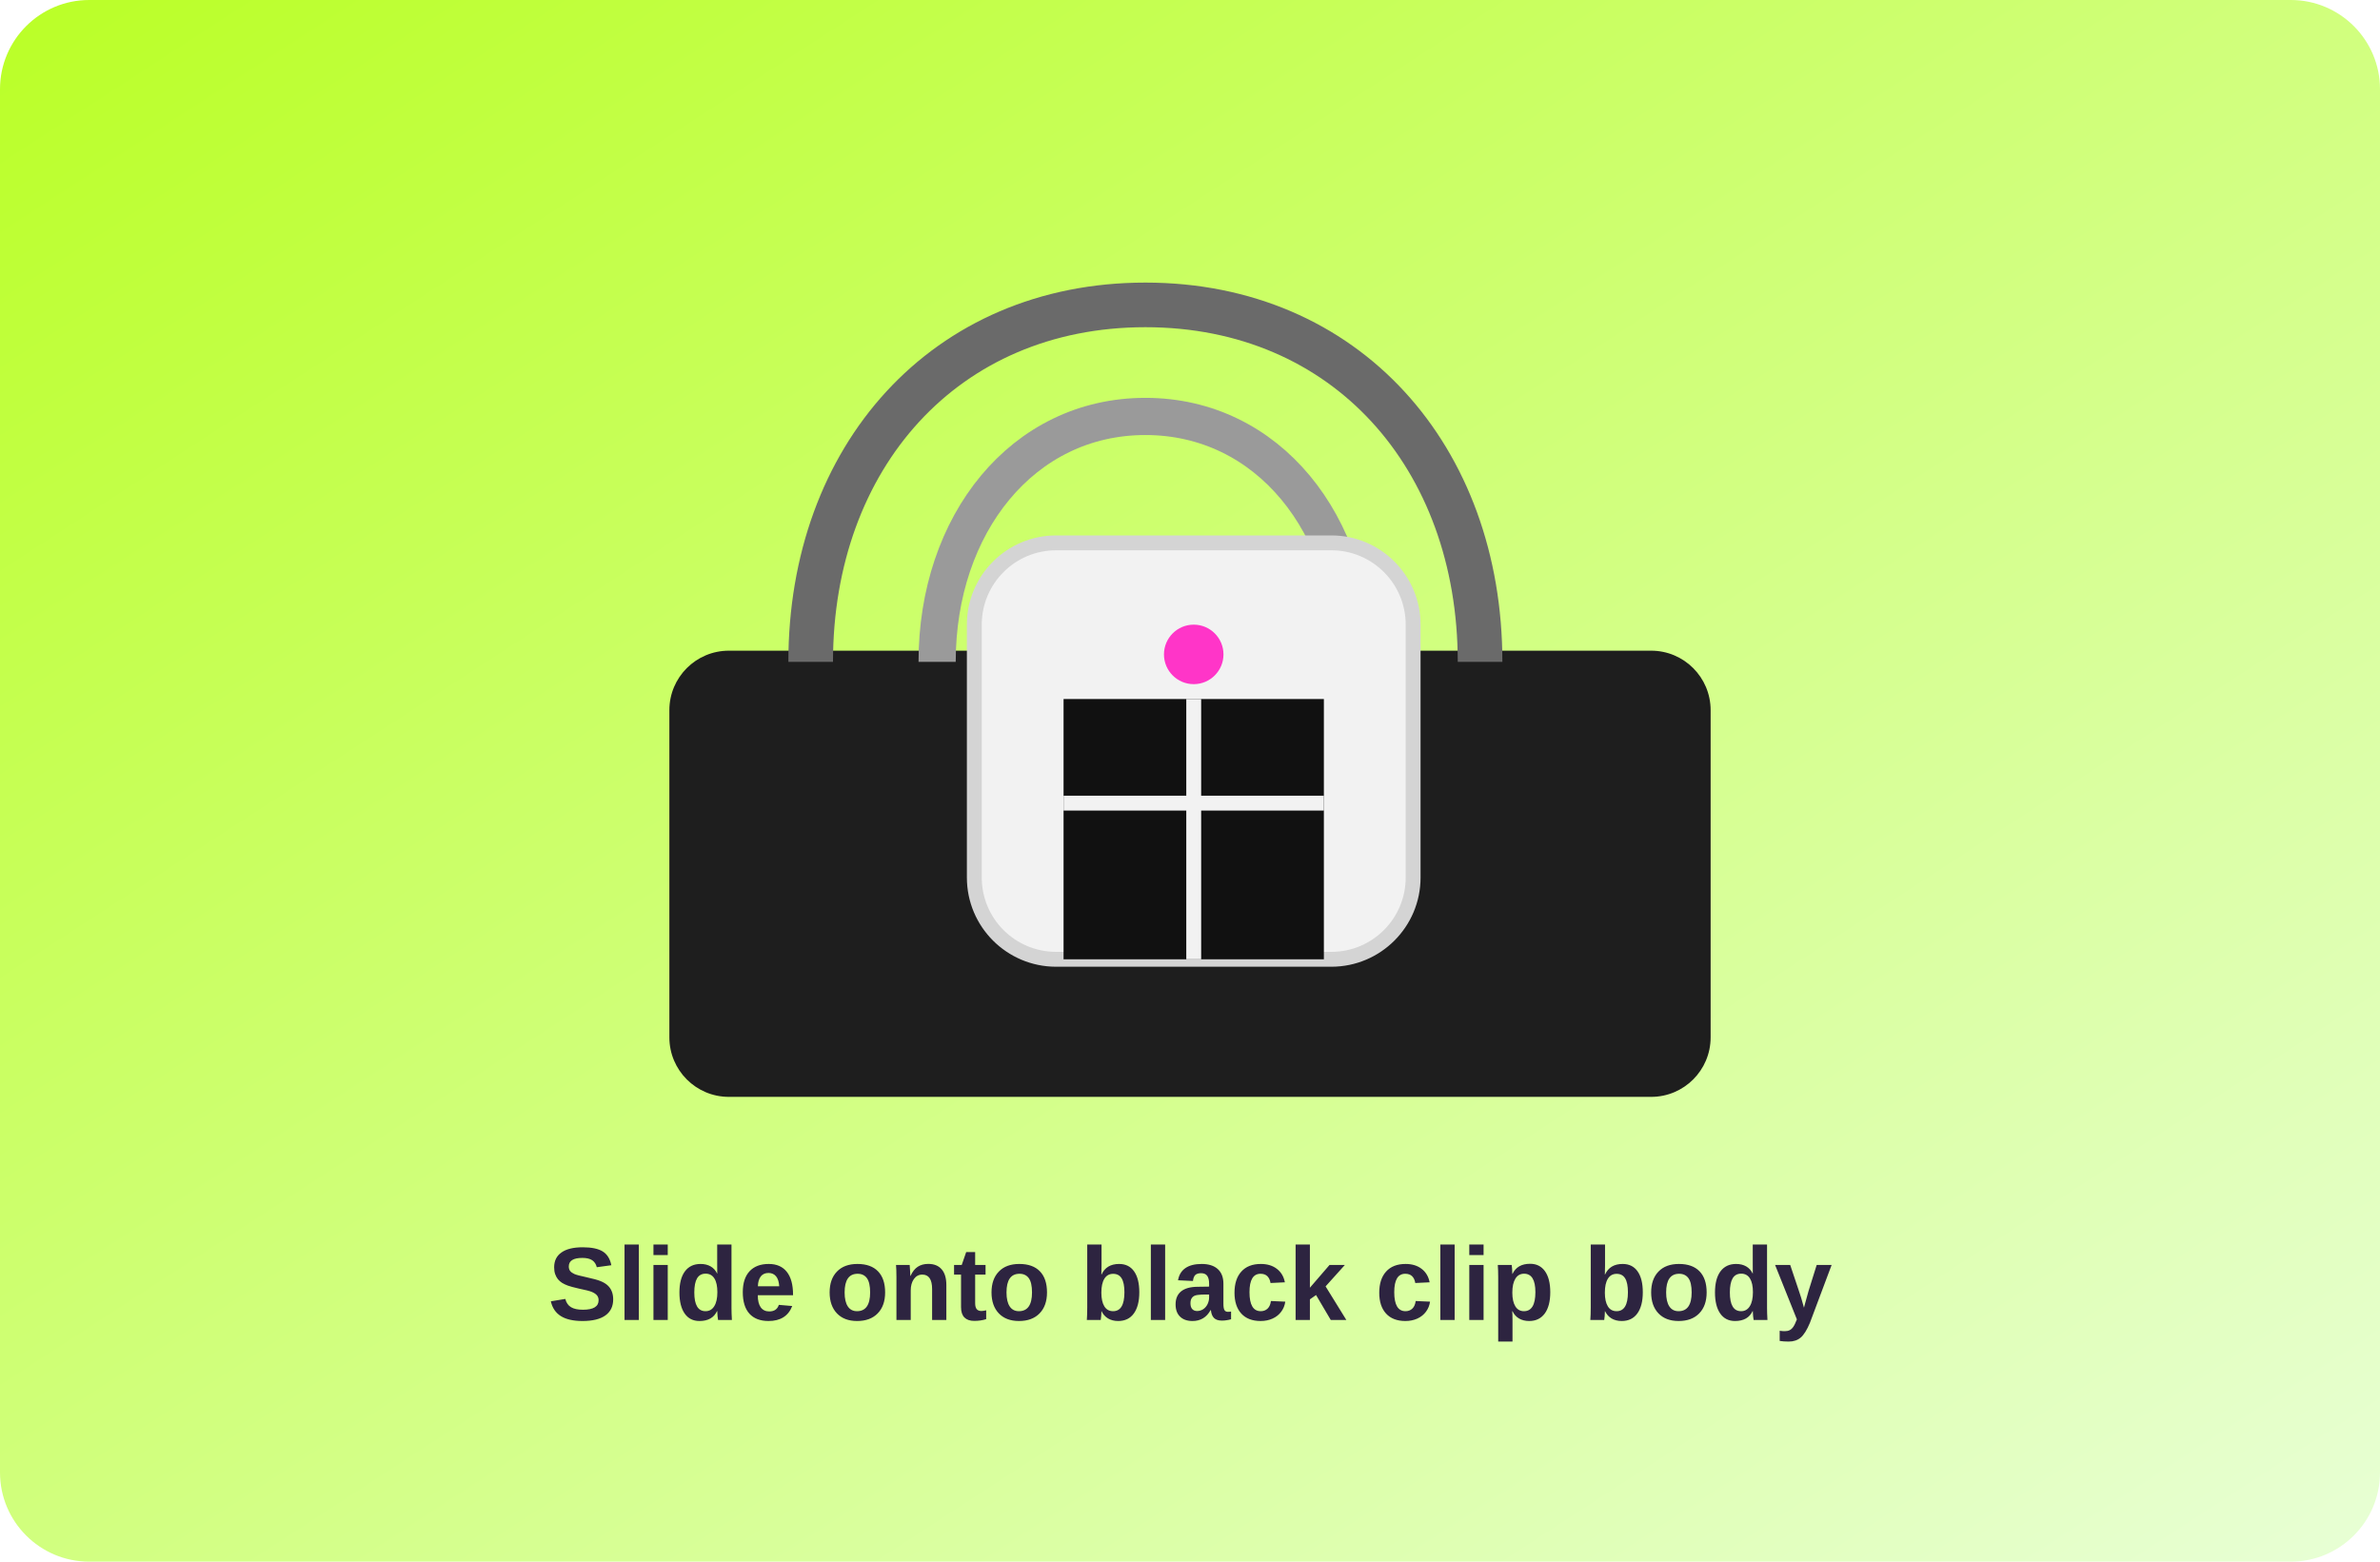
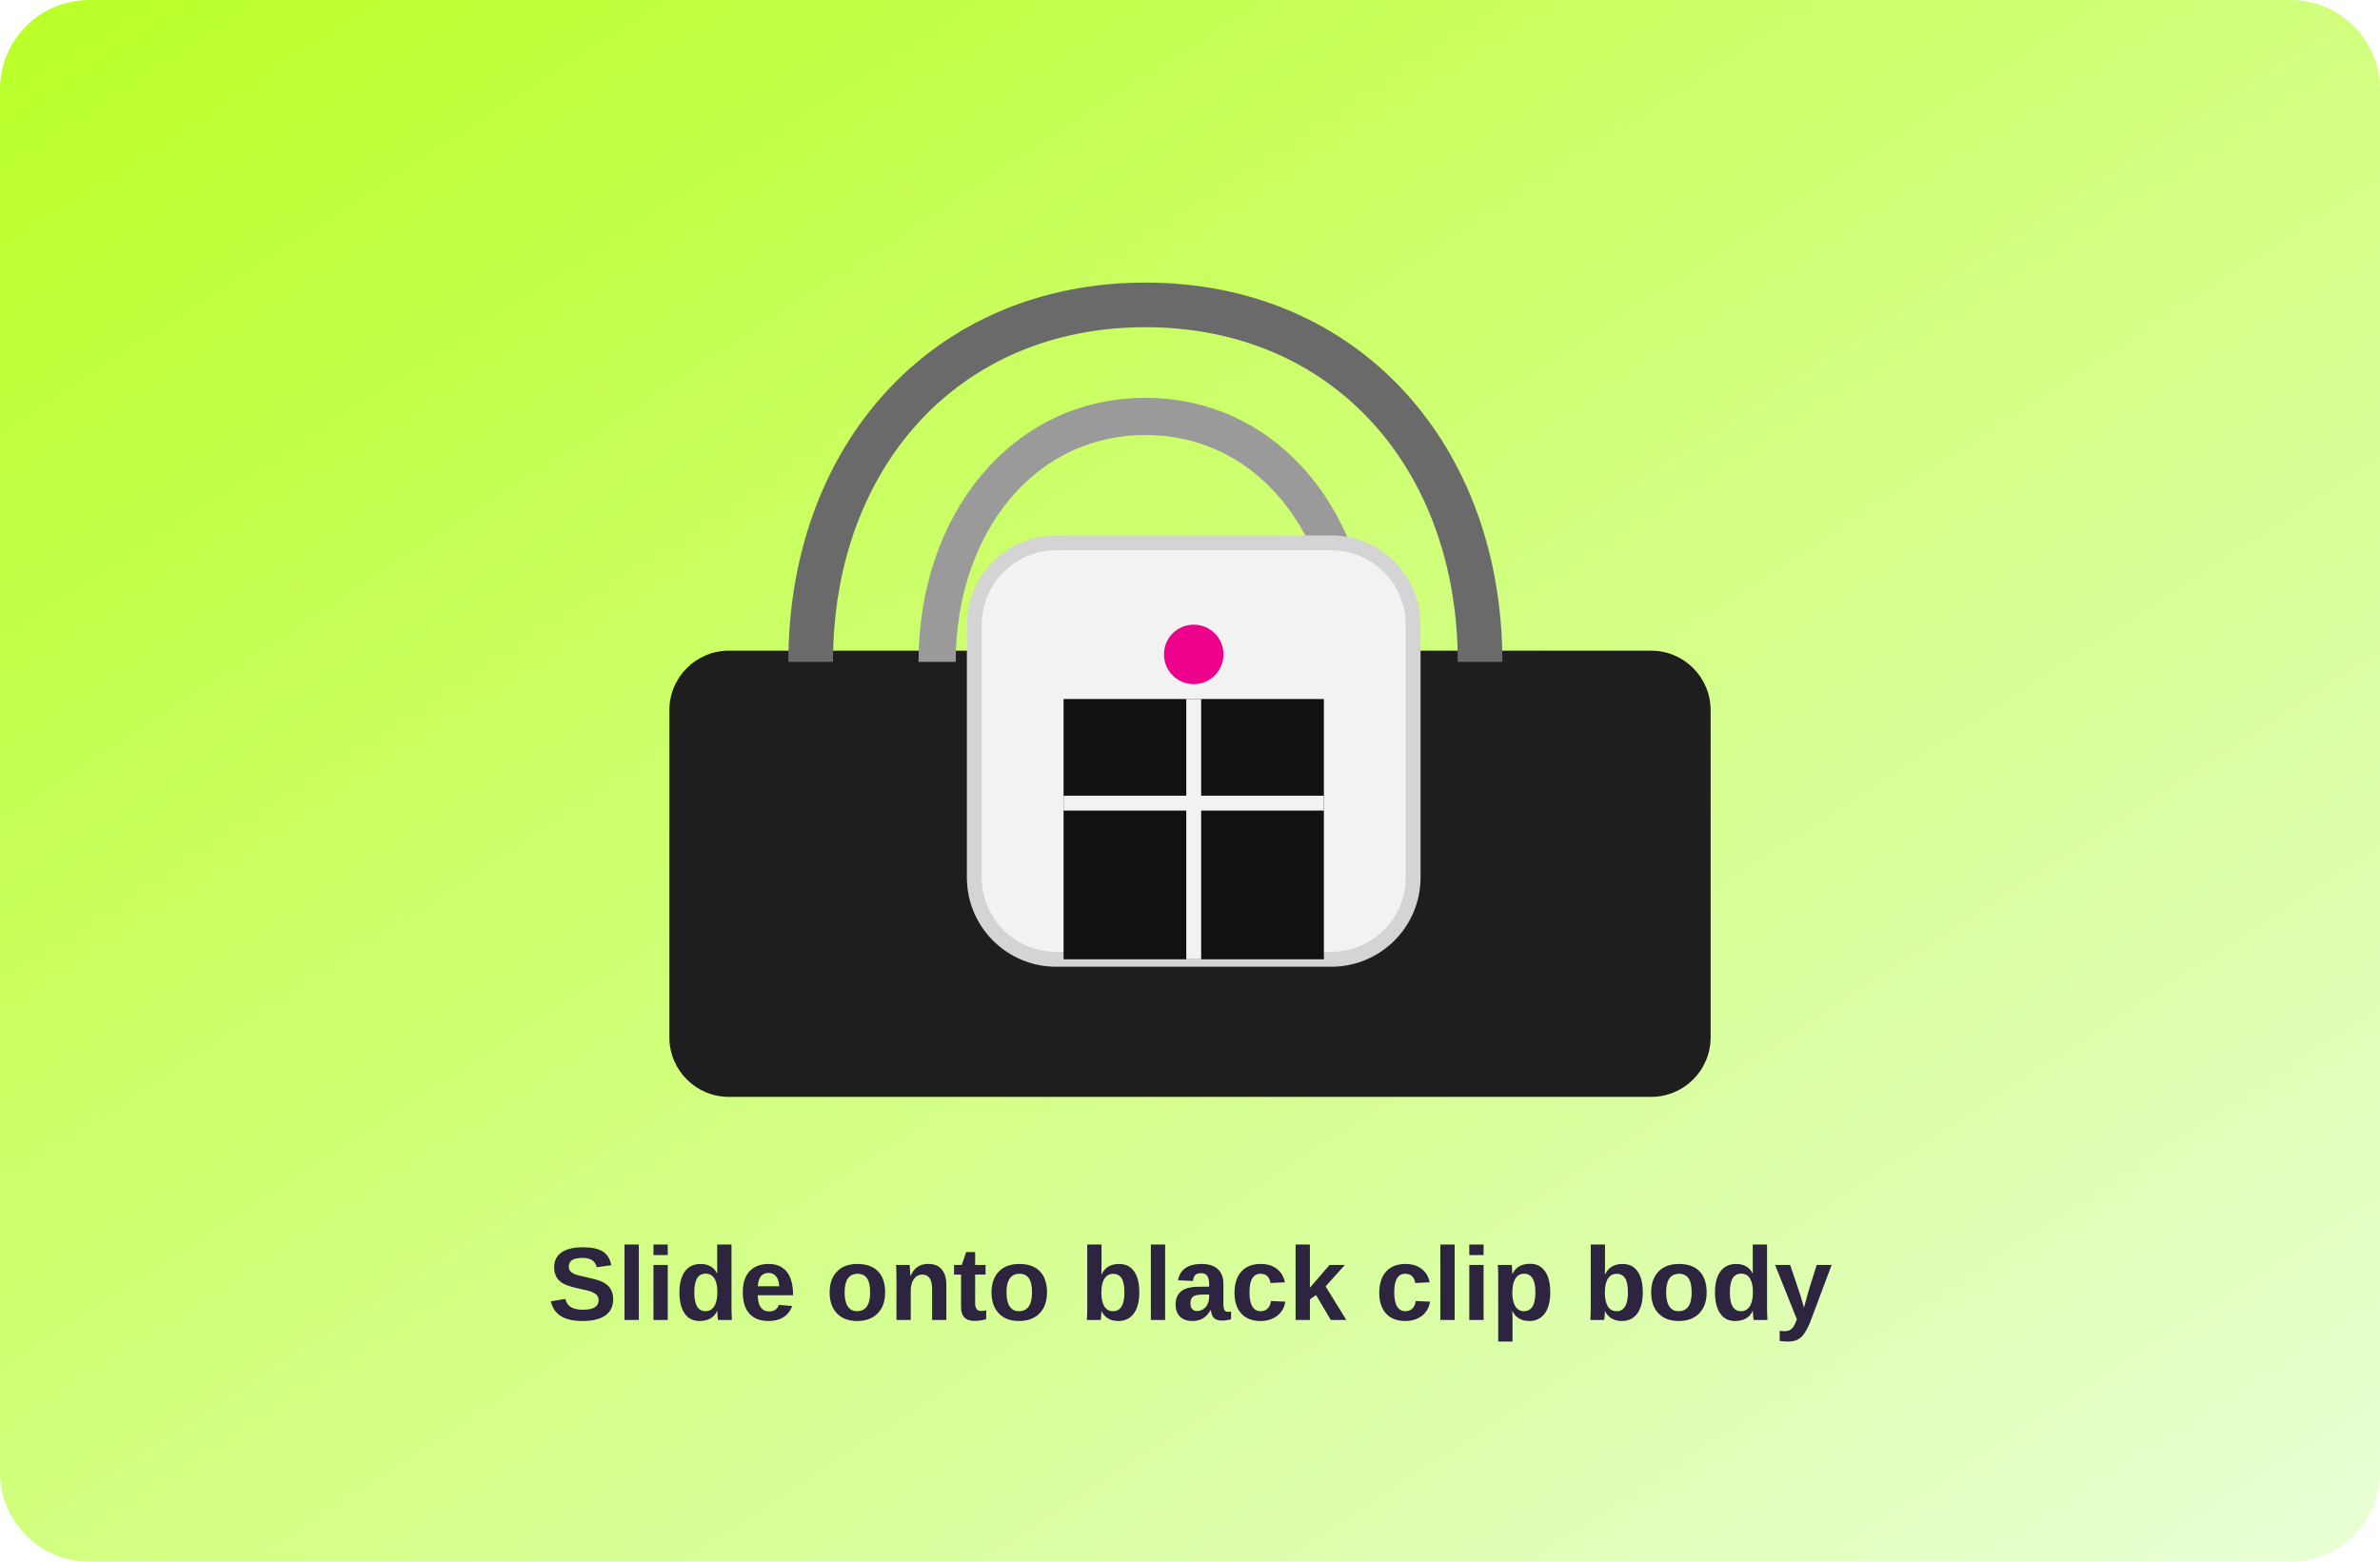
<svg xmlns="http://www.w3.org/2000/svg" viewBox="0 0 640 420" role="img" aria-labelledby="title desc">
  <defs>
    <linearGradient id="bg" x1="0" y1="0" x2="1" y2="1">
      <stop offset="0%" stop-color="#baff26" />
      <stop offset="100%" stop-color="#e8ffd6" />
    </linearGradient>
  </defs>
  <rect width="640" height="420" rx="24" fill="url(#bg)" />
  <rect x="180" y="175" width="280" height="120" rx="16" fill="#1e1e1e" />
  <path d="M218 178c0-55 36-96 90-96s90 41 90 96" fill="none" stroke="#6a6a6a" stroke-width="12" />
  <path d="M252 178c0-37 23-66 56-66s56 29 56 66" fill="none" stroke="#9a9a9a" stroke-width="10" />
  <rect x="262" y="146" width="118" height="112" rx="22" fill="#f2f2f2" stroke="#d4d4d4" stroke-width="4" />
-   <circle cx="321" cy="176" r="8" fill="#ff35c8" />
+   <circle cx="321" cy="176" r="8" fill="#ec008c" />
  <rect x="286" y="188" width="70" height="70" fill="#111" />
  <path d="M286 216h70M321 188v70" stroke="#f2f2f2" stroke-width="4" />
  <text x="320" y="355" text-anchor="middle" font-family="Nunito, Arial, sans-serif" font-size="28" font-weight="700" fill="#2d2440">Slide onto black clip body</text>
</svg>
